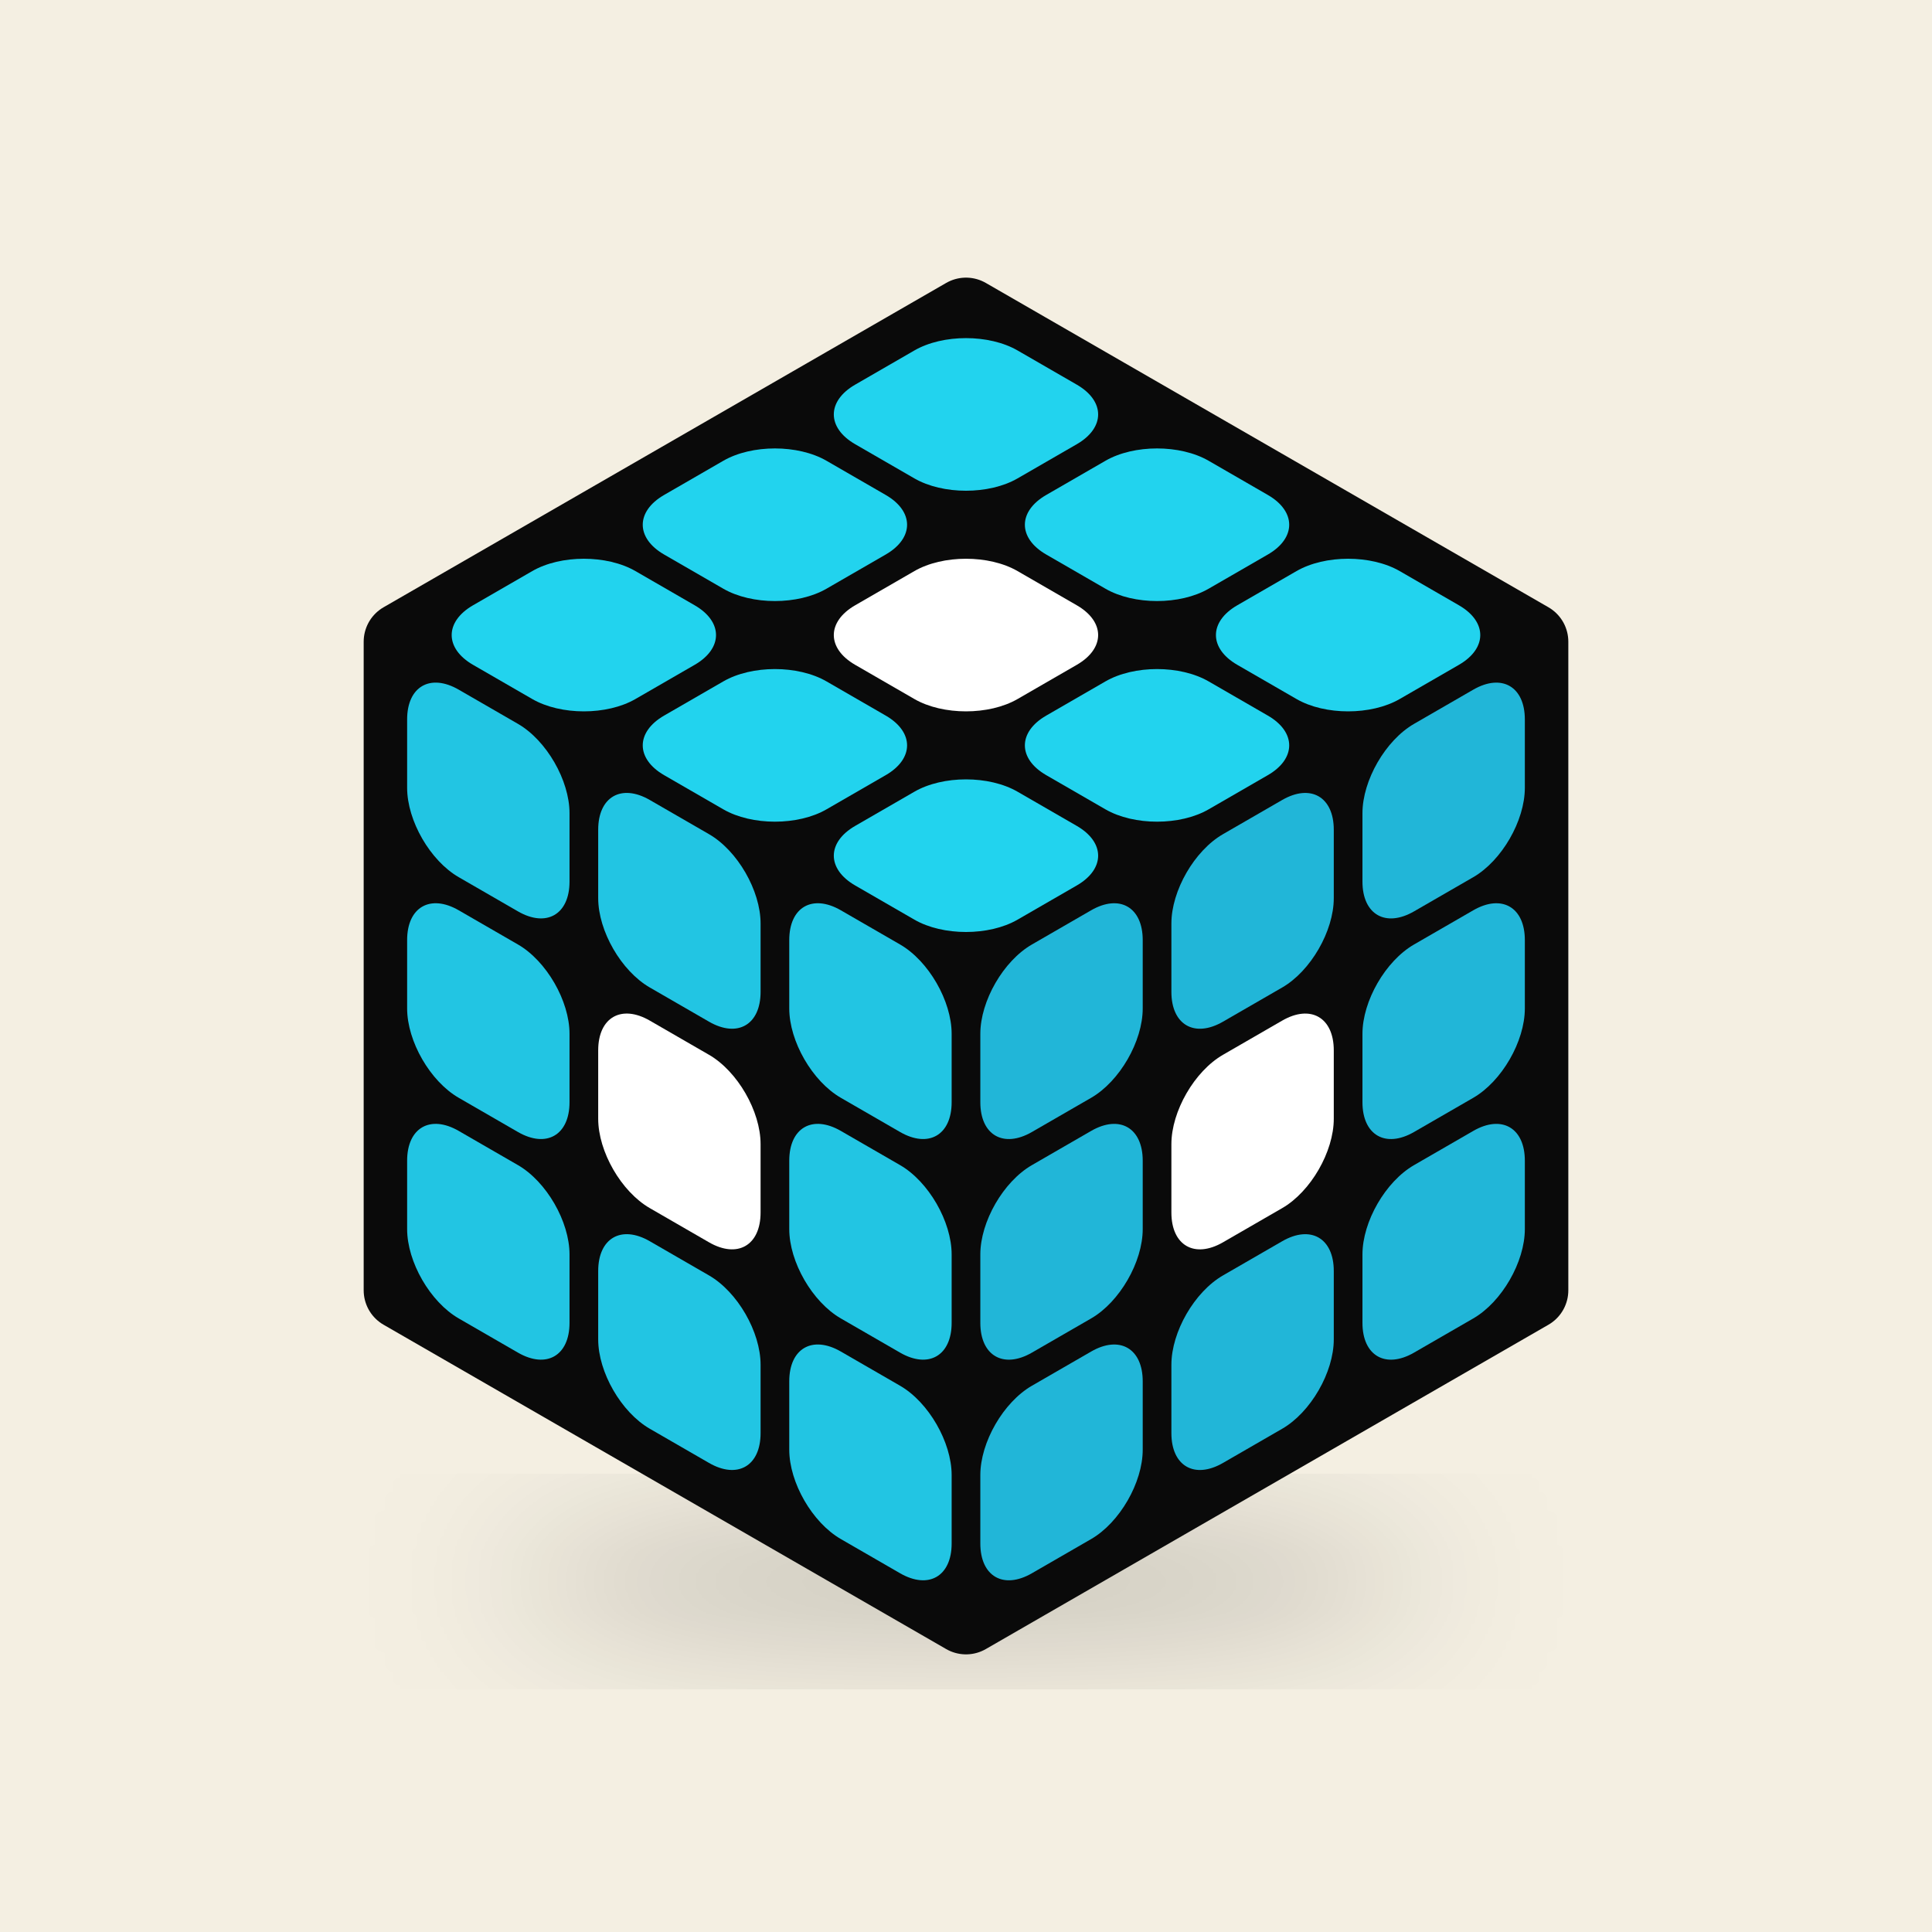
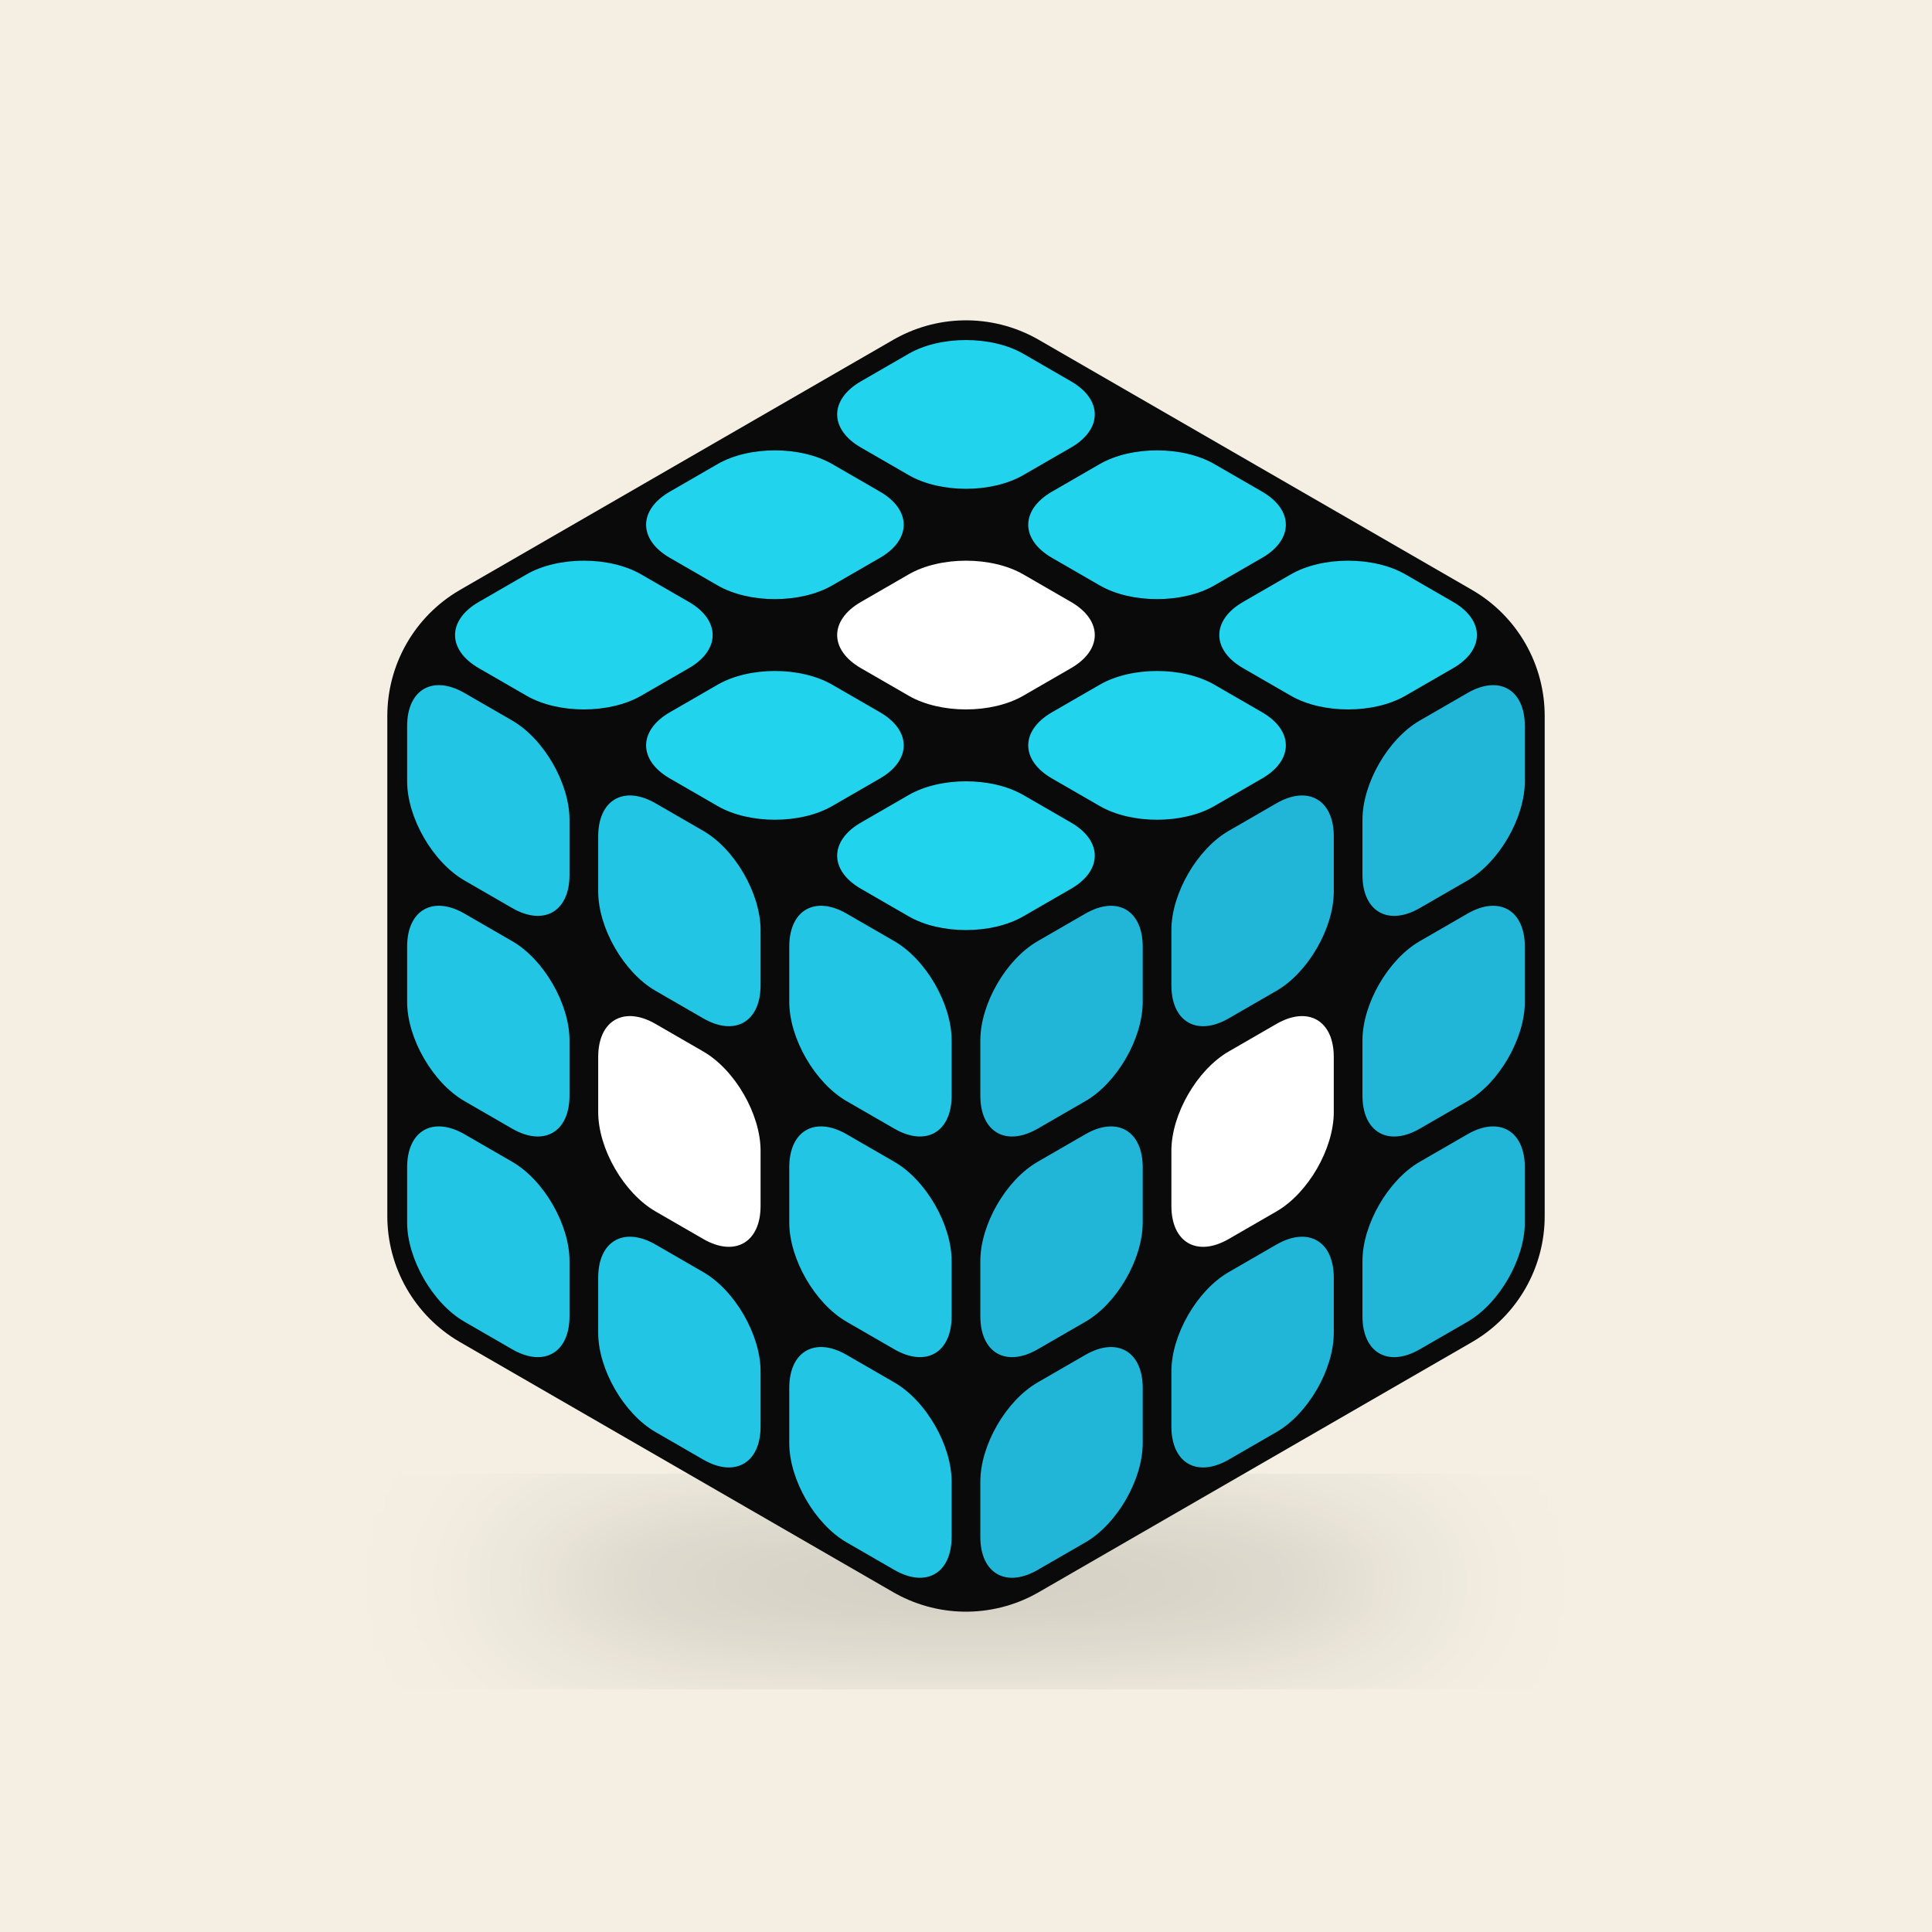
<svg xmlns="http://www.w3.org/2000/svg" viewBox="0 0 1080 1080" width="1080" height="1080">
  <defs>
    <filter id="glow" x="-80%" y="-80%" width="260%" height="260%">
      <feGaussianBlur stdDeviation="8" />
    </filter>
    <filter id="blur40" x="-50%" y="-50%" width="200%" height="200%">
      <feGaussianBlur stdDeviation="45" />
    </filter>
  </defs>
  <rect width="1080" height="1080" fill="#f4efe2" />
  <ellipse cx="540" cy="884.1" rx="259.0" ry="30" fill="#000" opacity=".25" filter="url(#blur40)" />
  <g transform="translate(540,540) scale(3.7)">
-     <path d="M0,-98 L85,-49 L85,49 L0,98 L-85,49 L-85,-49Z" fill="#0a0a0a" stroke="#0a0a0a" stroke-width="12" stroke-linejoin="round" />
+     <path d="M0,-75.55 L65.43,-37.78 L65.43,37.78 L0,75.55 L-65.43,37.78 L-65.43,-37.78Z" fill="#0a0a0a" stroke="#0a0a0a" stroke-width="44" stroke-linejoin="round" />
    <g transform="matrix(0.866,-0.5,0.866,0.5,-86.6,-50)">
-       <rect x="2.5" y="2.5" width="28.33" height="28.33" rx="9" fill="#22d3ee" />
-       <rect x="2.5" y="35.833" width="28.33" height="28.33" rx="9" fill="#22d3ee" />
-       <rect x="2.5" y="69.166" width="28.33" height="28.33" rx="9" fill="#22d3ee" />
-       <rect x="35.833" y="2.5" width="28.33" height="28.33" rx="9" fill="#22d3ee" />
-       <rect x="35.833" y="35.833" width="28.33" height="28.33" rx="9" fill="#ffffff" />
-       <rect x="35.833" y="69.166" width="28.33" height="28.33" rx="9" fill="#22d3ee" />
-       <rect x="69.166" y="2.5" width="28.33" height="28.33" rx="9" fill="#22d3ee" />
-       <rect x="69.166" y="35.833" width="28.33" height="28.33" rx="9" fill="#22d3ee" />
-       <rect x="69.166" y="69.166" width="28.33" height="28.33" rx="9" fill="#22d3ee" />
+       <rect x="2.5" y="2.5" width="28.33" height="28.33" rx="10" fill="#22d3ee" />
+       <rect x="2.5" y="35.833" width="28.33" height="28.33" rx="10" fill="#22d3ee" />
+       <rect x="2.5" y="69.166" width="28.33" height="28.33" rx="10" fill="#22d3ee" />
+       <rect x="35.833" y="2.5" width="28.33" height="28.33" rx="10" fill="#22d3ee" />
+       <rect x="35.833" y="35.833" width="28.33" height="28.33" rx="10" fill="#ffffff" />
+       <rect x="35.833" y="69.166" width="28.33" height="28.33" rx="10" fill="#22d3ee" />
+       <rect x="69.166" y="2.5" width="28.33" height="28.33" rx="10" fill="#22d3ee" />
+       <rect x="69.166" y="35.833" width="28.33" height="28.33" rx="10" fill="#22d3ee" />
+       <rect x="69.166" y="69.166" width="28.33" height="28.33" rx="10" fill="#22d3ee" />
    </g>
    <g transform="matrix(0.866,0.5,0,1,-86.6,-50)">
-       <rect x="2.5" y="2.5" width="28.33" height="28.33" rx="9" fill="#22c5e3" />
-       <rect x="2.5" y="35.833" width="28.33" height="28.33" rx="9" fill="#22c5e3" />
-       <rect x="2.5" y="69.166" width="28.33" height="28.33" rx="9" fill="#22c5e3" />
-       <rect x="35.833" y="2.5" width="28.33" height="28.33" rx="9" fill="#22c5e3" />
-       <rect x="35.833" y="35.833" width="28.33" height="28.33" rx="9" fill="#ffffff" />
-       <rect x="35.833" y="69.166" width="28.33" height="28.33" rx="9" fill="#22c5e3" />
-       <rect x="69.166" y="2.5" width="28.33" height="28.33" rx="9" fill="#22c5e3" />
-       <rect x="69.166" y="35.833" width="28.33" height="28.33" rx="9" fill="#22c5e3" />
-       <rect x="69.166" y="69.166" width="28.33" height="28.33" rx="9" fill="#22c5e3" />
+       <rect x="2.5" y="2.5" width="28.33" height="28.33" rx="10" fill="#22c5e3" />
+       <rect x="2.5" y="35.833" width="28.33" height="28.33" rx="10" fill="#22c5e3" />
+       <rect x="2.5" y="69.166" width="28.33" height="28.33" rx="10" fill="#22c5e3" />
+       <rect x="35.833" y="2.5" width="28.33" height="28.33" rx="10" fill="#22c5e3" />
+       <rect x="35.833" y="35.833" width="28.33" height="28.33" rx="10" fill="#ffffff" />
+       <rect x="35.833" y="69.166" width="28.33" height="28.33" rx="10" fill="#22c5e3" />
+       <rect x="69.166" y="2.5" width="28.33" height="28.33" rx="10" fill="#22c5e3" />
+       <rect x="69.166" y="35.833" width="28.33" height="28.33" rx="10" fill="#22c5e3" />
+       <rect x="69.166" y="69.166" width="28.33" height="28.33" rx="10" fill="#22c5e3" />
    </g>
    <g transform="matrix(0.866,-0.5,0,1,0,0)">
-       <rect x="2.5" y="2.5" width="28.33" height="28.33" rx="9" fill="#21b6d8" />
-       <rect x="2.5" y="35.833" width="28.33" height="28.33" rx="9" fill="#21b6d8" />
-       <rect x="2.5" y="69.166" width="28.33" height="28.33" rx="9" fill="#21b6d8" />
-       <rect x="35.833" y="2.5" width="28.33" height="28.33" rx="9" fill="#21b6d8" />
-       <rect x="35.833" y="35.833" width="28.33" height="28.33" rx="9" fill="#ffffff" />
-       <rect x="35.833" y="69.166" width="28.33" height="28.33" rx="9" fill="#21b6d8" />
-       <rect x="69.166" y="2.5" width="28.33" height="28.33" rx="9" fill="#21b6d8" />
-       <rect x="69.166" y="35.833" width="28.33" height="28.33" rx="9" fill="#21b6d8" />
-       <rect x="69.166" y="69.166" width="28.33" height="28.33" rx="9" fill="#21b6d8" />
+       <rect x="2.5" y="2.5" width="28.33" height="28.33" rx="10" fill="#21b6d8" />
+       <rect x="2.5" y="35.833" width="28.33" height="28.33" rx="10" fill="#21b6d8" />
+       <rect x="2.5" y="69.166" width="28.33" height="28.33" rx="10" fill="#21b6d8" />
+       <rect x="35.833" y="2.5" width="28.33" height="28.33" rx="10" fill="#21b6d8" />
+       <rect x="35.833" y="35.833" width="28.33" height="28.33" rx="10" fill="#ffffff" />
+       <rect x="35.833" y="69.166" width="28.33" height="28.33" rx="10" fill="#21b6d8" />
+       <rect x="69.166" y="2.5" width="28.33" height="28.33" rx="10" fill="#21b6d8" />
+       <rect x="69.166" y="35.833" width="28.33" height="28.33" rx="10" fill="#21b6d8" />
+       <rect x="69.166" y="69.166" width="28.33" height="28.33" rx="10" fill="#21b6d8" />
    </g>
  </g>
</svg>
